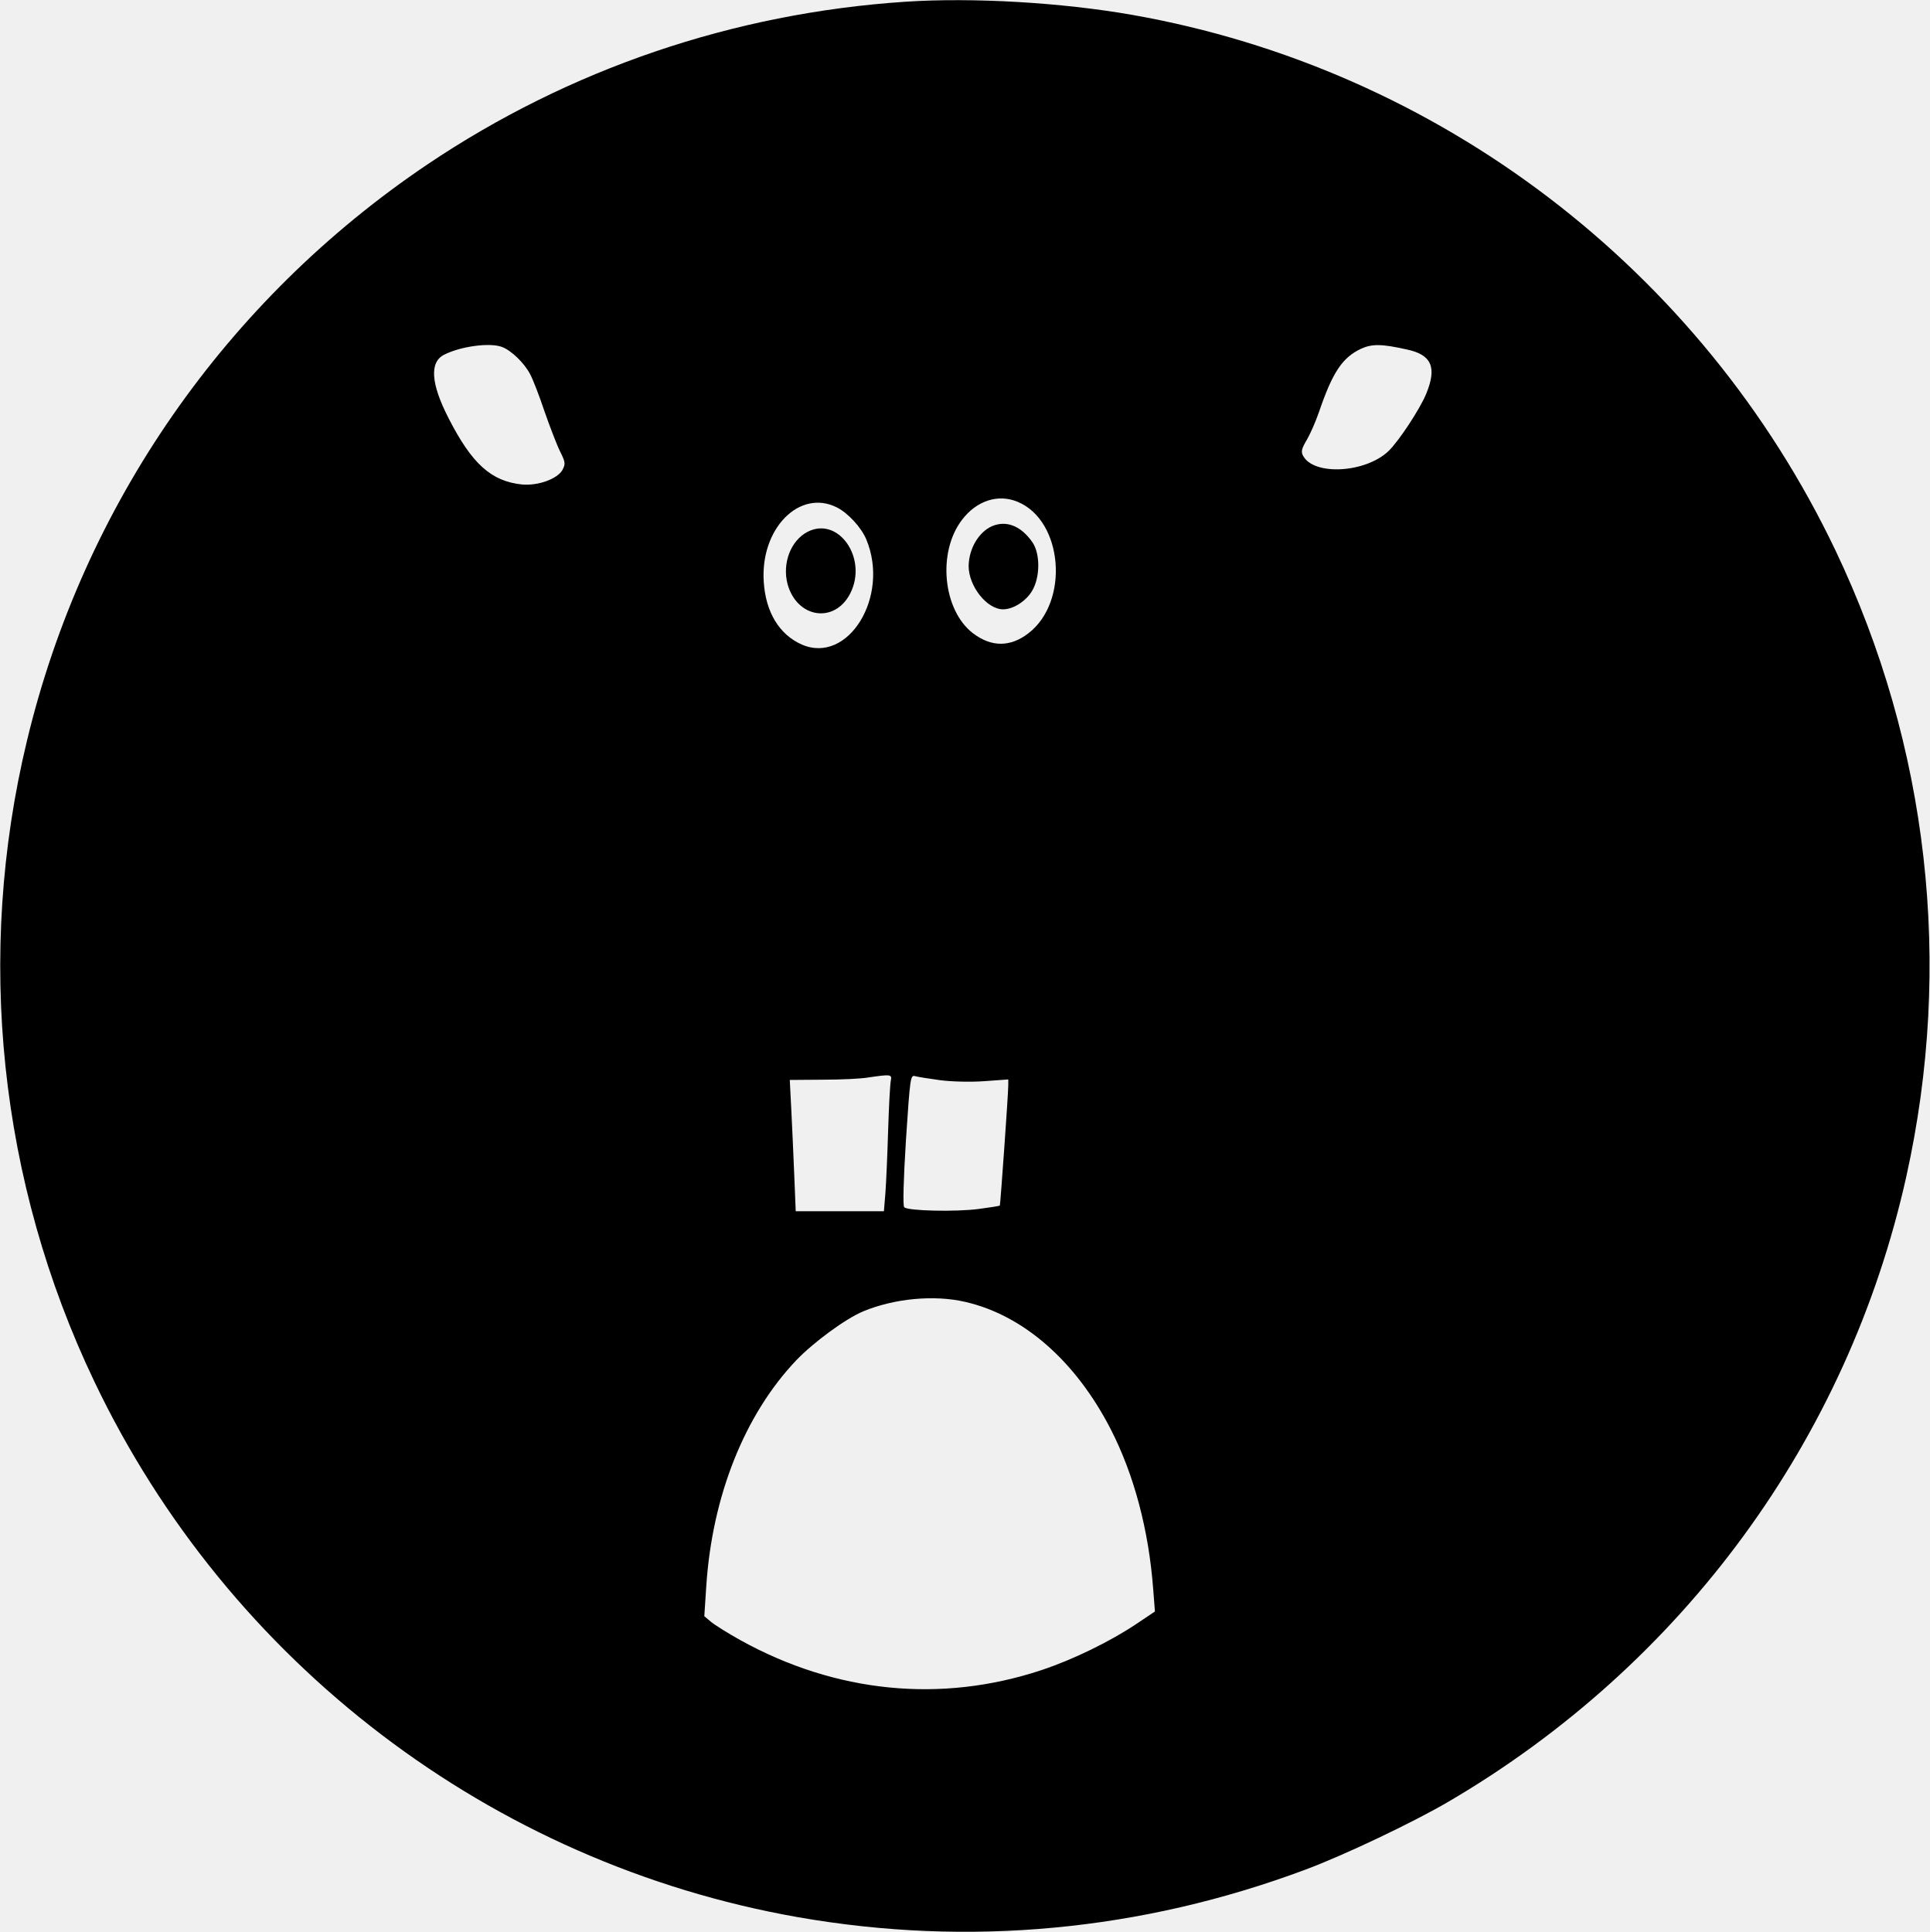
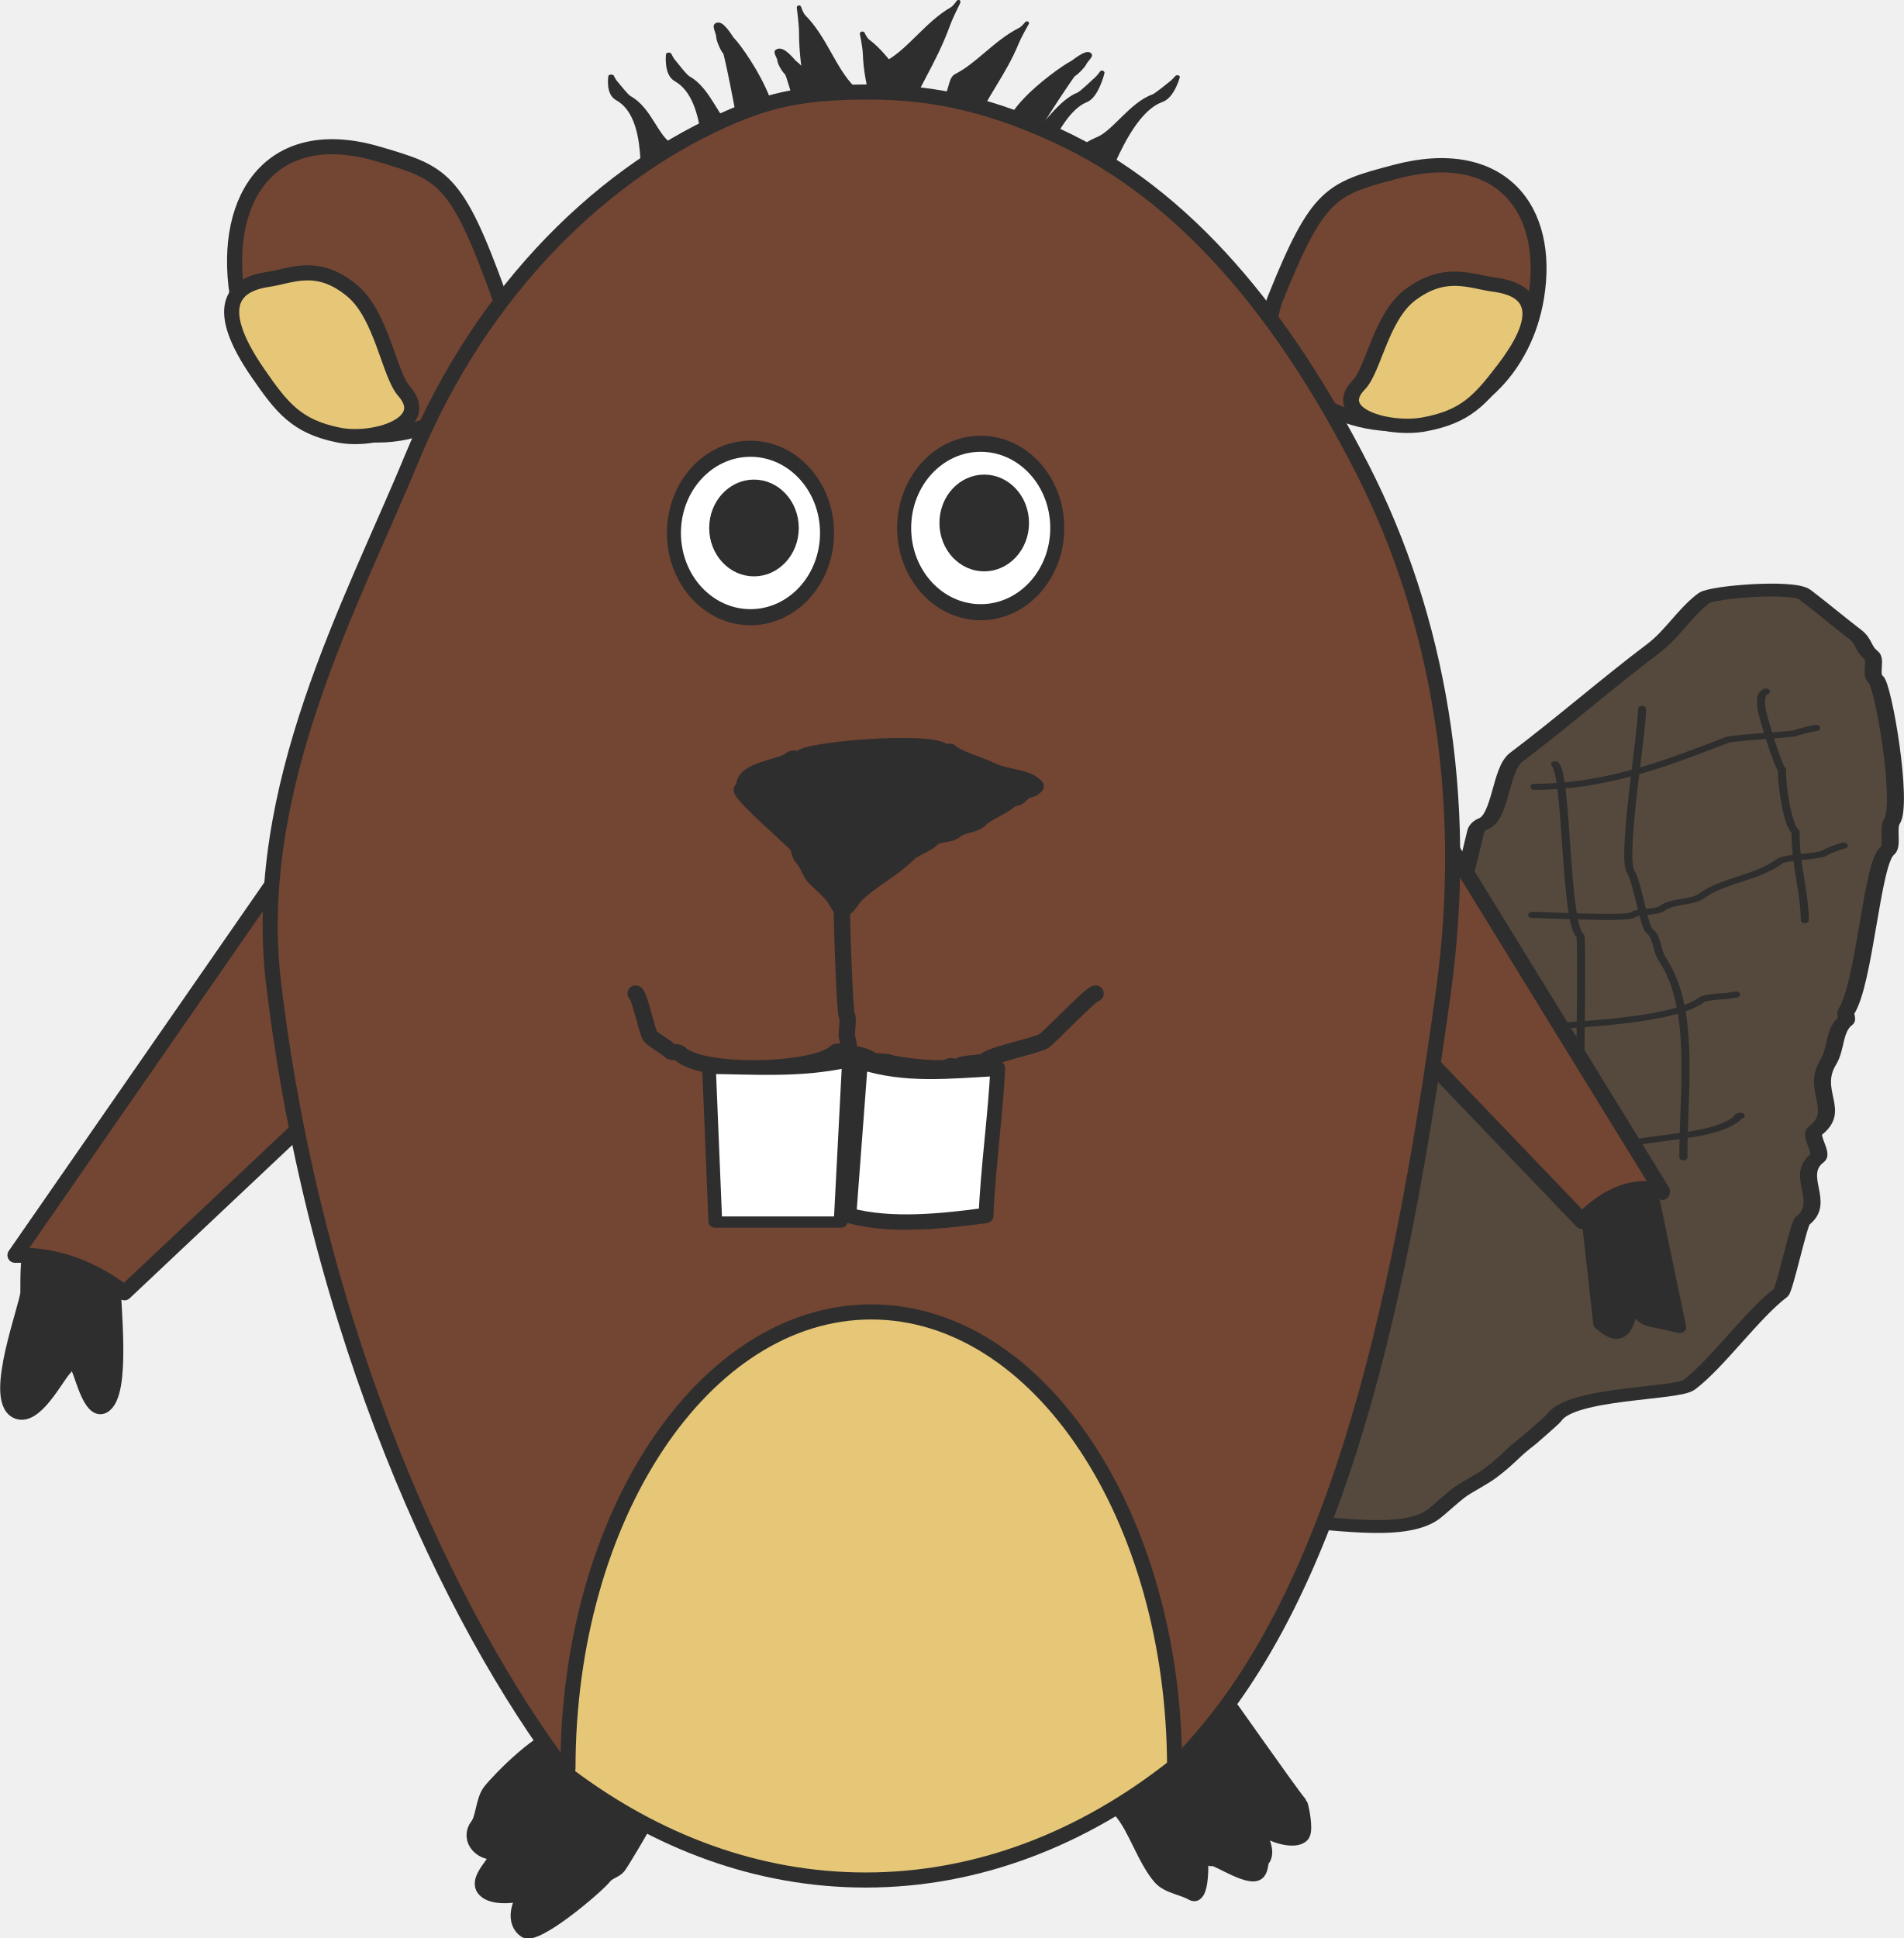
- <svg xmlns="http://www.w3.org/2000/svg" version="1.0" width="779pt" height="780pt" viewBox="0 0 779 780" preserveAspectRatio="xMidYMid meet">
-   <g transform="translate(0,780) scale(0.1,-0.1)" fill="#000000" stroke="none">
-     <path d="M3655 7793 c-695 -46 -1358 -272 -1930 -657 -813 -548 -1388 -1375 -1616 -2326 -209 -867 -113 -1782 272 -2588 542 -1136 1602 -1944 2839 -2162 690 -121 1387 -56 2050 192 158 59 433 190 575 273 947 554 1614 1464 1850 2525 190 855 90 1739 -286 2528 -542 1136 -1602 1944 -2839 2162 -285 50 -644 71 -915 53z m-1628 -1394 c37 -14 90 -65 113 -110 11 -20 37 -87 58 -150 22 -63 50 -136 63 -162 22 -44 22 -50 9 -75 -21 -36 -99 -64 -163 -58 -124 13 -202 83 -296 267 -72 140 -78 227 -18 257 67 34 185 50 234 31z m3652 -10 c100 -21 122 -72 78 -179 -26 -63 -112 -193 -153 -232 -94 -88 -301 -99 -344 -18 -9 16 -6 29 15 64 14 24 36 74 49 112 55 161 94 220 170 256 44 20 83 20 185 -3z m-1571 -615 c183 -76 210 -403 43 -531 -73 -56 -149 -56 -223 0 -122 93 -145 327 -45 458 59 78 146 106 225 73z m-729 -23 c45 -23 98 -81 118 -129 96 -231 -74 -506 -261 -424 -90 40 -145 130 -153 252 -15 216 145 378 296 301z m217 -2313 c-3 -13 -8 -104 -11 -203 -3 -99 -8 -213 -11 -252 l-6 -73 -178 0 -178 0 -6 148 c-3 81 -9 200 -12 265 l-6 117 134 1 c73 0 156 4 183 9 90 13 96 13 91 -12z m199 1 c46 -6 122 -8 178 -4 l97 7 0 -23 c0 -36 -32 -484 -34 -486 -2 -2 -40 -8 -86 -14 -91 -12 -285 -8 -300 7 -6 6 -3 111 7 272 17 257 18 263 38 257 11 -3 56 -10 100 -16z m101 -895 c236 -54 447 -240 588 -515 94 -184 153 -406 171 -645 l7 -90 -73 -49 c-107 -72 -259 -146 -386 -188 -405 -134 -829 -92 -1214 121 -52 29 -106 63 -120 75 l-26 22 8 122 c24 364 155 692 363 911 70 73 199 168 271 198 126 52 286 67 411 38z" />
-     <path d="M4016 5680 c-59 -18 -105 -90 -106 -165 0 -82 74 -175 139 -175 42 0 94 34 118 76 32 55 32 148 1 194 -43 62 -97 87 -152 70z" />
-     <path d="M3260 5653 c-68 -35 -103 -127 -81 -211 38 -138 190 -161 253 -38 72 141 -47 313 -172 249z" />
-   </g>
+ <svg xmlns="http://www.w3.org/2000/svg" xml:space="preserve" fill-rule="evenodd" stroke-linecap="round" stroke-linejoin="round" stroke-miterlimit="1.5" clip-rule="evenodd" viewBox="0 0 2575 2622">
+   <path fill="#2e2e2e" stroke="#2e2e2e" stroke-width="4.82" d="M1449.28 8223.56c0-54.47 7.42-159.14-21.2-187.76-8.68-8.69-6.06-36.34-6.06-36.34s1.6 6.23 3.03 9.08c2.14 4.29 9.22 21.34 12.11 24.23 17.66 17.65 23.07 62.43 36.35 75.71 3.76 3.76 46.55 65.5 39.36 72.68-9.73 9.73-45.98 30.28-60.56 30.28" transform="matrix(1.55938 0 0 .85675 -1390.676 -6750.56)" />
+   <path fill="#2e2e2e" stroke="#2e2e2e" stroke-width="6.06" d="M1008.282 216.268c0-16.17-24.85-142.96-27.25-145.36-3-3-9.09-16.56-9.09-21.2 0-4.38-4.78-13.39-3.03-15.14 6.53-6.53 19.75 16.72 21.2 18.17 17.53 17.52 106.23 148.39 18.17 148.39M1099.132 195.068c0-57.54-15.14-94.41-15.14-151.42 0-11.15-3.03-33.31-3.03-33.31s2.87 8.92 6.06 12.11c28.9 28.91 40.77 71.06 66.62 96.91 6.56 6.56-3.53 29.78 3.03 36.34.86.86 10.71 13.53 6.06 18.17-7.57 7.57-31.8-1.51-39.37 6.06-5.39 5.39-10.2 9.08-21.2 9.08" />
+   <path fill="#2e2e2e" stroke="#2e2e2e" stroke-width="4.86" d="M1449.28 8223.56c0-54.47 7.42-159.14-21.2-187.76-8.68-8.69-6.06-36.34-6.06-36.34s1.6 6.23 3.03 9.08c2.14 4.29 9.22 21.34 12.11 24.23 17.66 17.65 23.07 62.43 36.35 75.71 3.76 3.76 46.55 65.5 39.36 72.68-9.73 9.73-45.98 30.28-60.56 30.28" transform="matrix(-1.24211 -.45193 -.39912 1.09695 6450.116 -8034.002)" />
+   <path fill="#2e2e2e" stroke="#2e2e2e" stroke-width="6.54" d="M1643.09 8123.62c0-57.54-15.14-94.41-15.14-151.42 0-11.15-3.03-33.31-3.03-33.31s2.87 8.92 6.06 12.11c28.9 28.91 40.77 71.06 66.62 96.91 6.56 6.56-3.53 29.78 3.03 36.34.86.86 10.71 13.53 6.06 18.17-7.57 7.57-31.8-1.51-39.37 6.06-5.39 5.39-10.2 9.08-21.2 9.08" transform="matrix(-.79654 -.28982 -.34192 .93973 5305.246 -6986.451)" />
+   <path fill="#2e2e2e" stroke="#2e2e2e" stroke-width="4.56" d="M1449.28 8223.56c0-54.47 7.42-159.14-21.2-187.76-8.68-8.69-6.06-36.34-6.06-36.34s1.6 6.23 3.03 9.08c2.14 4.29 9.22 21.34 12.11 24.23 17.66 17.65 23.07 62.43 36.35 75.71 3.76 3.76 46.55 65.5 39.36 72.68-9.73 9.73-45.98 30.28-60.56 30.28" transform="matrix(1.61119 -.055 .03316 .9713 -1651.744 -7618.262)" />
+   <path fill="#2e2e2e" stroke="#2e2e2e" stroke-width="6.46" d="M1552.24 8144.82c0-16.17-24.85-142.96-27.25-145.36-3-3-9.09-16.56-9.09-21.2 0-4.38-4.78-13.39-3.03-15.14 6.53-6.53 19.75 16.72 21.2 18.17 17.53 17.52 106.23 148.39 18.17 148.39M1643.09 8123.62c0-57.54-15.14-94.41-15.14-151.42 0-11.15-3.03-33.31-3.03-33.31s2.87 8.92 6.06 12.11c28.9 28.91 40.77 71.06 66.62 96.91 6.56 6.56-3.53 29.78 3.03 36.34.86.86 10.71 13.53 6.06 18.17-7.57 7.57-31.8-1.51-39.37 6.06-5.39 5.39-10.2 9.08-21.2 9.08" transform="matrix(1.03323 -.03527 .0284 .8321 -737.801 -6503.28)" />
+   <path fill="#2e2e2e" stroke="#2e2e2e" stroke-width="4.82" d="M1449.28 8223.56c0-54.47 7.42-159.14-21.2-187.76-8.68-8.69-6.06-36.34-6.06-36.34s1.6 6.23 3.03 9.08c2.14 4.29 9.22 21.34 12.11 24.23 17.66 17.65 23.07 62.43 36.35 75.71 3.76 3.76 46.55 65.5 39.36 72.68-9.73 9.73-45.98 30.28-60.56 30.28" transform="matrix(-1.29622 -.33224 -.38122 .92685 6485.696 -6837.74)" />
+   <path fill="#2e2e2e" stroke="#2e2e2e" stroke-width="6.62" d="M1552.24 8144.82c0-16.17-24.85-142.96-27.25-145.36-3-3-9.09-16.56-9.09-21.2 0-4.38-4.78-13.39-3.03-15.14 6.53-6.53 19.75 16.72 21.2 18.17 17.53 17.52 106.23 148.39 18.17 148.39M1643.09 8123.62c0-57.54-15.14-94.41-15.14-151.42 0-11.15-3.03-33.31-3.03-33.31s2.87 8.92 6.06 12.11c28.9 28.91 40.77 71.06 66.62 96.91 6.56 6.56-3.53 29.78 3.03 36.34.86.86 10.71 13.53 6.06 18.17-7.57 7.57-31.8-1.51-39.37 6.06-5.39 5.39-10.2 9.08-21.2 9.08" transform="matrix(-.83124 -.21306 -.32658 .794 5332.536 -5925.69)" />
+   <path fill="#2e2e2e" stroke="#2e2e2e" stroke-width="24.64" d="M3169.39 5268.01c-8.34 5.84-6.24 56.32-6.7 64.41-1.18 20.42-54.98 155.06-18.26 173.42 27.38 13.69 60.66-49.7 73.02-62.07 8.22-8.21 6.39-26.47 14.61-34.68.6-.61 7.23 30.89 9.12 34.68 5.36 10.71 18.71 63.67 36.52 54.77 31.32-15.66 14.6-148.85 14.6-188.03" transform="matrix(.8779 0 0 .91431 -2738.194 -3126.18)" />
+   <path fill="#55493d" stroke="#2e2e2e" stroke-width="41.4" d="M5350.36 6349.21c107.91 0 294.99 53.27 369.88-21.61 11.13-11.14 44.27-51.41 61.28-68.42 18.75-18.75 54.65-41.47 77.99-64.81 45.27-45.27 49.42-61.47 94.04-106.09 3.53-3.53 56.85-65.58 59.17-70.22 41.11-82.22 298.33-75.93 328.77-106.37 68.4-68.39 153.61-227.1 222.89-296.38 9.28-9.29 43.66-222.29 52.94-231.57 58.87-58.87-20.24-145.81 36.17-202.22 14.91-14.91-20.95-71.81-5.58-87.17 65.17-65.17-11.31-128.08 31.97-221.41 20.17-43.5 12.97-103.13 43.18-133.34 4.44-4.45-2.93-22.01 0-27.86 45.61-91.23 62.66-480.49 100.28-518.1 14.48-14.49.49-73.42 11.14-94.71 28.42-56.84-20.72-438.55-39-456.83-14.94-14.94 2.29-64.56-11.14-78-19.67-19.67-17.36-45.21-39-66.85-31.85-31.85-86.68-92.25-122.56-128.13-29.19-29.19-225.31-8.68-245.13 11.14-46.77 46.77-76.57 115.57-122.56 161.56-113.38 113.37-218.81 235.52-334.27 350.98-38.26 38.26-36.94 192.26-79.48 213.53-15.94 7.97-18.61 24.8-18.61 24.8l-20.17 109.93-452.2 2108.15Z" transform="matrix(.55639 0 0 .4205 -1243.2 -612.26)" />
+   <path fill="none" stroke="#2e2e2e" stroke-width="19.66" d="M5965.39 3987.51c184.61 0 338.99-85.93 467.97-150.42 16.82-8.41 162.72-17.88 167.13-22.29 4-4 46.89-16.71 50.14-16.71" transform="matrix(.55639 0 0 .4205 -1243.2 -612.26)" />
+   <path fill="none" stroke="#2e2e2e" stroke-width="19.66" d="M6528.07 3681.1c-15.07 10.54-11.14 29.87-11.14 50.14 0 16.64 40.42 190.84 50.14 200.56 1.31 1.31 0 3.71 0 5.57 0 44.81 12.93 174.49 33.42 194.98v11.14c0 92.51 22.29 190.77 22.29 272.99" transform="matrix(.55639 0 0 .4205 -1243.2 -612.26)" />
+   <path fill="none" stroke="#2e2e2e" stroke-width="19.66" d="M5959.82 4399.77c31.72 0 230.75 14.38 245.13 0 14.95-14.96 55.44-5.31 72.42-22.29 23.61-23.61 72.45-16.74 94.71-39 48.95-48.95 136.54-58.55 189.41-111.42 14.69-14.69 97.02-13.44 111.43-27.85 5.01-5.02 38.61-22.29 44.56-22.29" transform="matrix(.55639 0 0 .4205 -1243.2 -612.26)" />
+   <path fill="none" stroke="#2e2e2e" stroke-width="19.66" d="M6227.23 3736.81c0 77.05-50.54 478.3-27.85 523.68 15.7 31.41 33.37 178.22 44.56 189.41 22 22 16.42 60.69 33.43 94.71 79.48 158.97 50.14 421.98 50.14 635.11" transform="matrix(.55639 0 0 .4205 -1243.2 -612.26)" />
+   <path fill="none" stroke="#2e2e2e" stroke-width="19.66" d="M5987.67 4761.88c8.98-8.97 305.78-10.5 384.41-89.13 6.44-6.44 39.78-11.14 50.14-11.14 13.73 0 26.84-5.58 33.42-5.58" transform="matrix(.55639 0 0 .4205 -1243.2 -612.26)" />
+   <path fill="none" stroke="#2e2e2e" stroke-width="19.66" d="M6015.53 3915.08c29.65 29.65 23.91 514.17 61.28 551.54 4.75 4.74 0 392.05 0 434.54M6132.52 5168.57c63.34-63.34 251.03-39.32 323.12-111.42 4.22-4.21 2.42-11.14 11.15-11.14" transform="matrix(.55639 0 0 .4205 -1243.2 -612.26)" />
+   <path fill="#2e2e2e" stroke="#2e2e2e" stroke-width="19.64" d="M3210.62 5327.33c-31.92-44.41-63.85-57.81-95.77-30.06l-38.1 209.77c66.02-18.66 52.11-3.84 66.69-59.48 8.74 72.05 21.29 83.66 50.3 53.51l16.88-173.74Z" transform="matrix(-.92044 0 0 .80222 5104.146 -2622.12)" />
+   <path fill="#734533" stroke="#2e2e2e" stroke-width="22.73" d="m4239.28 4764.77-680.87 182.77c36.33 19.24 58.68 54.74 65.41 108.39l329.56-14.84 285.9-276.32Z" transform="matrix(-.68627 -.65447 -.59033 .75886 7611.676 186.51)" />
+   <path fill="#734533" stroke="#2e2e2e" stroke-width="20.69" d="m4222.18 4743.67-677.62 176.21c39.76 32.89 66.99 77.49 79.26 136.05l329.56-14.84 268.8-297.42Z" transform="matrix(.7555 -.65072 .64811 .75246 -5846.174 302.69)" />
+   <path fill="#2e2e2e" stroke="#2e2e2e" stroke-width="46.72" d="M3792.06 6381.72c-71.33 0-228.3 124.41-261.23 157.34-23.71 23.71-22.57 72.71-44.57 94.71-33.78 33.78 16.77 66.85 55.71 66.85 65.16 0-61.18 72.52-33.42 100.28 39.48 39.48 167.13 11.14 167.13 11.14s-8.21 2.63-11.14 5.57c-28.38 28.38-52.59 76.77-5.57 100.28 44.13 22.06 263.57-124.3 289.69-150.42 12.51-12.51 38.8-16.51 50.14-27.86 11.54-11.53 126.31-160.24 126.31-173.37l-333.05-184.52Z" transform="matrix(.37927 0 0 .48789 -678.013 -764.77)" />
+   <path fill="#2e2e2e" stroke="#2e2e2e" stroke-width="33.74" d="M5030.86 6600.63c17.53 17.52 6.46 41.01 20.87 55.42 35.27 35.26 57.61 102.18 94.71 139.28 18.77 18.76 54.15 21.5 78 33.42 31.56 15.78 20.63-94.71 22.28-94.71 20.97 0 12.56 12.57 22.29 22.29 1.31 1.31 3.71 0 5.57 0 13.24 0 92.28 47 111.42 27.85 6.5-6.5 4.64-21.35 11.14-27.85 14.97-14.97-16.71-61.28-16.71-61.28s17.03-5.26 22.28 0c12.17 12.17 71.81 28.47 89.14 11.14 8.72-8.72-2.79-58.5-5.57-61.28-22.82-22.82-187.09-228.42-189.42-228.42l-266 184.14Z" transform="matrix(.56167 0 0 .64551 -1321.961 -1847.65)" />
+   <path fill="#734533" stroke="#2e2e2e" stroke-width="21.53" d="M3868.59 2918.54c87.56 25.7 105.89 30.83 163.51 190.04 35.72 98.7-58.55 190.32-163.51 190.32-104.97 0-174.48-86.4-190.18-190.18-20.39-134.76 49.18-231.57 190.18-190.18Z" transform="matrix(-.99603 0 0 .89838 5741.866 -2389.69)" />
+   <path fill="#e6c777" stroke="#2e2e2e" stroke-width="21.53" d="M3798.86 3084.51c39.79 33.27 49.73 112.78 69.85 135.58 39.14 44.34-40.38 69.3-88.81 59.43-56.7-11.56-76.45-36.98-108.65-83.61-60.87-88.15-35.36-119.75 13.48-126.87 31.4-4.58 66.63-24.26 114.13 15.47Z" transform="matrix(-.99603 0 0 .89838 5691.546 -2372.06)" />
+   <path fill="#734533" stroke="#2e2e2e" stroke-width="20.42" d="M511.026 208.18c87.56 25.7 105.89 30.83 163.51 190.04 35.72 98.7-58.55 190.32-163.51 190.32-104.97 0-174.48-86.4-190.18-190.18-20.39-134.76 49.18-231.57 190.18-190.18Z" />
+   <path fill="#e6c777" stroke="#2e2e2e" stroke-width="20.42" d="M476.676 393.53c39.79 33.27 49.73 112.78 69.85 135.58 39.14 44.34-40.38 69.3-88.81 59.43-56.7-11.56-76.45-36.98-108.65-83.61-60.87-88.15-35.36-119.75 13.48-126.87 31.4-4.58 66.63-24.26 114.13 15.47Z" />
+   <path fill="#734533" stroke="#2e2e2e" stroke-width="20.42" d="M768.376 2401.65c-159.97-209.9-341.919-599.4-398.19-1070.67-31.624-264.84 106.04-514.92 186.83-710.69 95.84-232.24 264.13-391.81 436.14-463.98 60.88-25.55 109.52-31.8 183.95-31.8 92.69 0 169.85 20.83 253.49 59.36 174.56 80.42 306.87 243.98 412.23 450.08 101.96 199.47 145.94 443.51 110.16 705.76-62.04 454.68-153.22 842.54-363.88 1050.04" />
+   <path fill="#2e2e2e" stroke="#2e2e2e" stroke-width="20.42" d="M1006.025 1063.586c0-23.882 52.255-25.418 63.736-36.9 2.521-2.52 10.908.839 13.422-1.675 12.004-12.004 177.596-25.367 194.569-8.387 1.396 1.396 6.99-1.404 8.387 0 9.416 9.416 40.523 17.744 55.35 25.153 19.713 9.857 46.447 7.865 60.384 21.81.206.198-5.859 5.027-6.704 5.027-10.732 0-14.532 11.746-21.809 11.746h-3.352c-12.349 12.342-33.18 18.083-45.286 30.189-5.896 5.895-25 6.55-31.872 13.422-6.785 6.785-24 3.866-31.872 11.739-8.321 8.32-23.75 12.003-31.865 20.126-20.53 20.53-50.718 35.628-70.447 55.356-5.668 5.668-10.46 16.127-18.45 20.126-1.051.522-7.108-7.497-8.387-10.063-6.498-12.988-18.737-22.088-30.196-33.548-6.733-6.733-9.945-20.008-16.774-26.836-4.469-4.477-3.91-13.981-8.387-18.45-10.592-10.592-73.8-66.206-73.8-73.807" />
+   <path fill="none" stroke="#2e2e2e" stroke-width="22.081" d="M1138.802 1231.352c0 15.414 4.118 139.529 6.69 142.1 2.71 2.718 0 22.484 0 26.748 0 2.433 5.362 19.715 1.67 23.408-2.784 2.784-13.935-2.784-16.719 0-26.653 26.653-181.516 30.8-210.645 1.67-2.498-2.498-11.129-1.091-13.378-3.34-7.422-7.422-18.821-12.14-26.748-20.06-3.444-3.45-15.283-57.65-19.715-57.65" />
+   <path fill="none" stroke="#2e2e2e" stroke-width="22.085" d="M1148.444 1425.328c9.091 0 26.403 4.48 31.519 9.59 1.753 1.752 19.725.96 23.292 2.743 2.612 1.303 14.4 3.369 28.222 5.038 21.84 2.636 48.764 4.3 52.62.439 2.059-2.054 10.28 2.06 12.333 0 5.909-5.903 32.3-3.52 36.995-8.22 7.818-7.813 64.52-19.24 78.103-26.031 6.209-3.105 64.382-64.665 70.615-64.665" />
+   <path fill="#fff" stroke="#2e2e2e" stroke-width="15.26" d="M4515.23 4564.73c-54.93 14.87-105.55 9.48-156.14 9.17l7.06 207.96h139.82l9.26-217.13Z" transform="matrix(1.21196 0 0 1 -4323.834 -3128.48)" />
+   <path fill="#fff" stroke="#2e2e2e" stroke-width="20.64" d="M4716.52 4576.51c-66.76 3.32-128.24 10.56-191.58-9.07l-16.16 206.23c59.14 15.5 132.36 7.57 191.5 0 2.19-59 14.05-142.37 16.24-197.16Z" transform="matrix(.96896 0 0 1.00928 -3220.384 -3173.56)" />
+   <path fill="#e6c777" stroke="#2e2e2e" stroke-width="20.42" d="M768.376 2392.55c0-340.83 183.87-617.57 410.36-617.57s410.37 276.74 410.37 617.57v-2.8c-123.72 97.9-266.31 153.8-418.06 153.8-145.5 0-282.58-51.4-402.67-141.9" />
+   <ellipse cx="2584.69" cy="7367.37" fill="#fff" stroke="#2e2e2e" stroke-width="27.72" rx="151.418" ry="145.106" transform="matrix(.68398 0 0 .78533 -752.575 -5064.73)" />
+   <ellipse cx="2589.42" cy="7361.48" fill="#2e2e2e" stroke="#2e2e2e" stroke-width="22.82" rx="61.514" ry="57.204" transform="matrix(.83101 0 0 .95414 -1131.793 -6309.56)" />
+   <ellipse cx="2584.69" cy="7367.37" fill="#fff" stroke="#2e2e2e" stroke-width="27.72" rx="151.418" ry="145.106" transform="matrix(.68398 0 0 .78533 -441.106 -5071.49)" />
+   <ellipse cx="2589.42" cy="7361.48" fill="#2e2e2e" stroke="#2e2e2e" stroke-width="22.82" rx="61.514" ry="57.204" transform="matrix(.83101 0 0 .95414 -820.324 -6316.32)" />
</svg>
